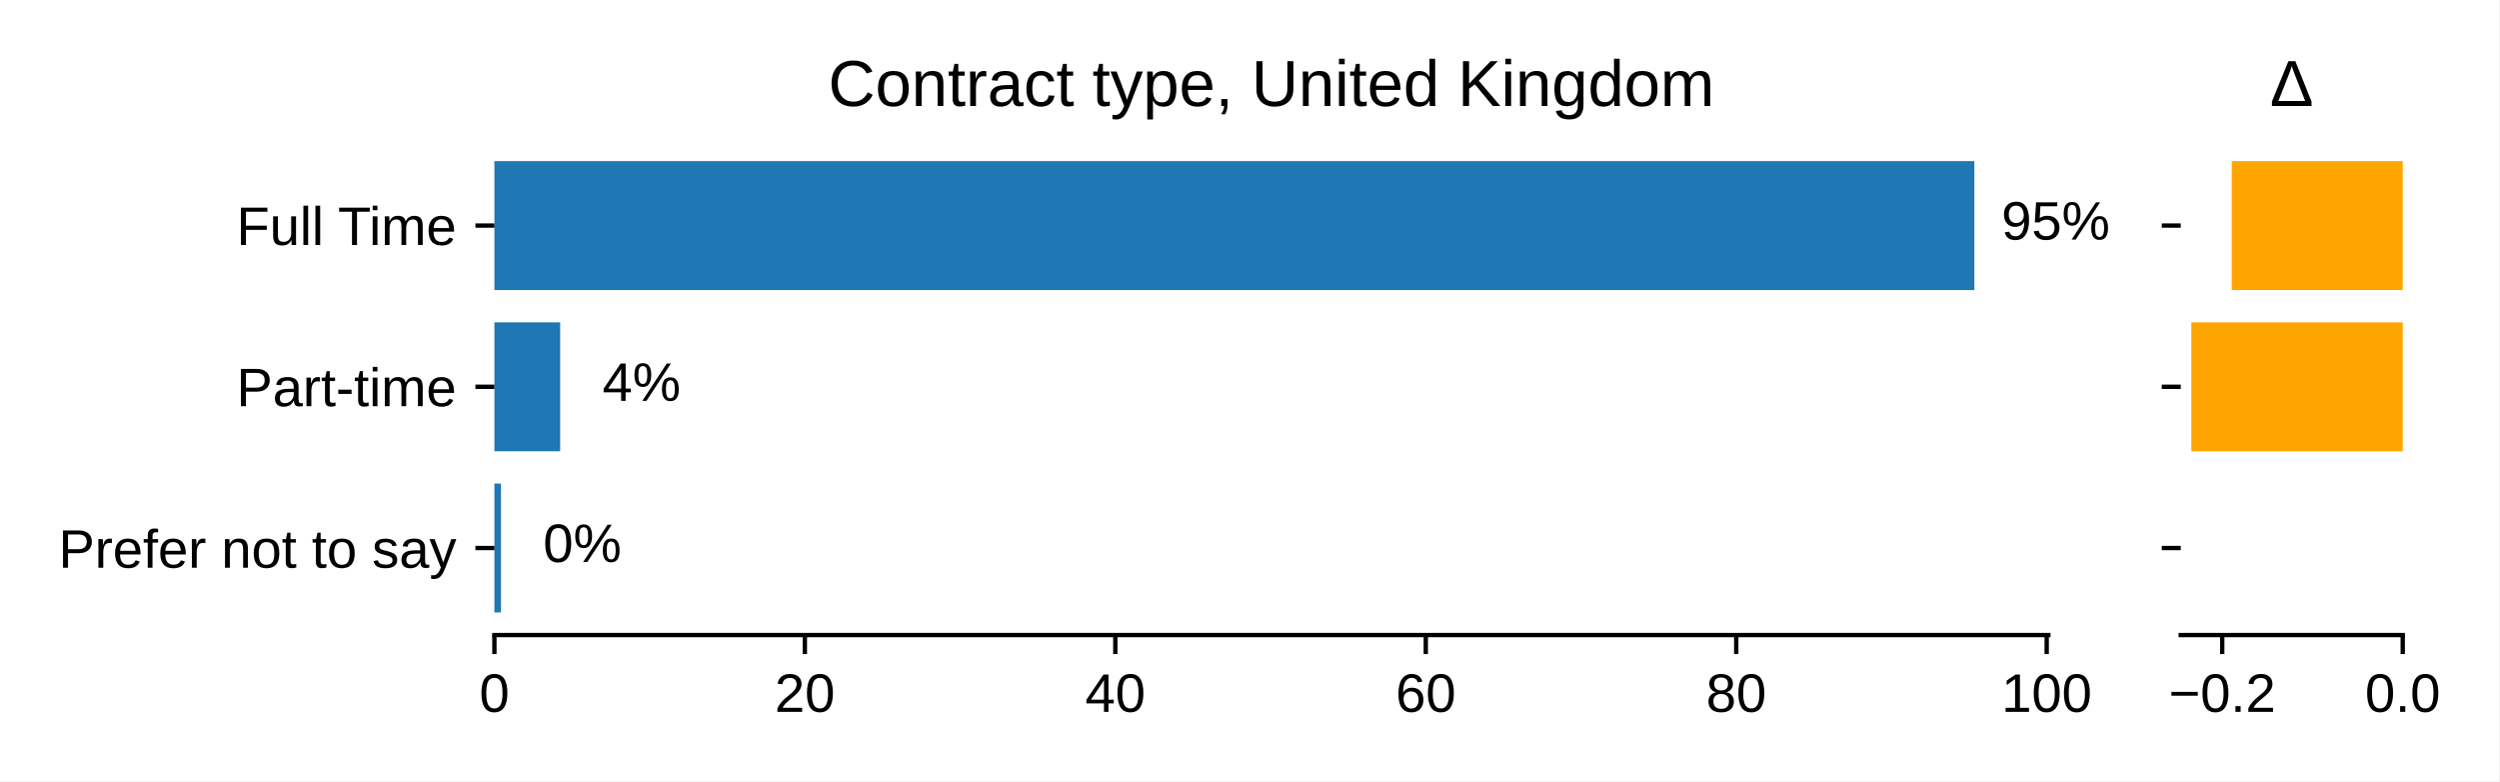
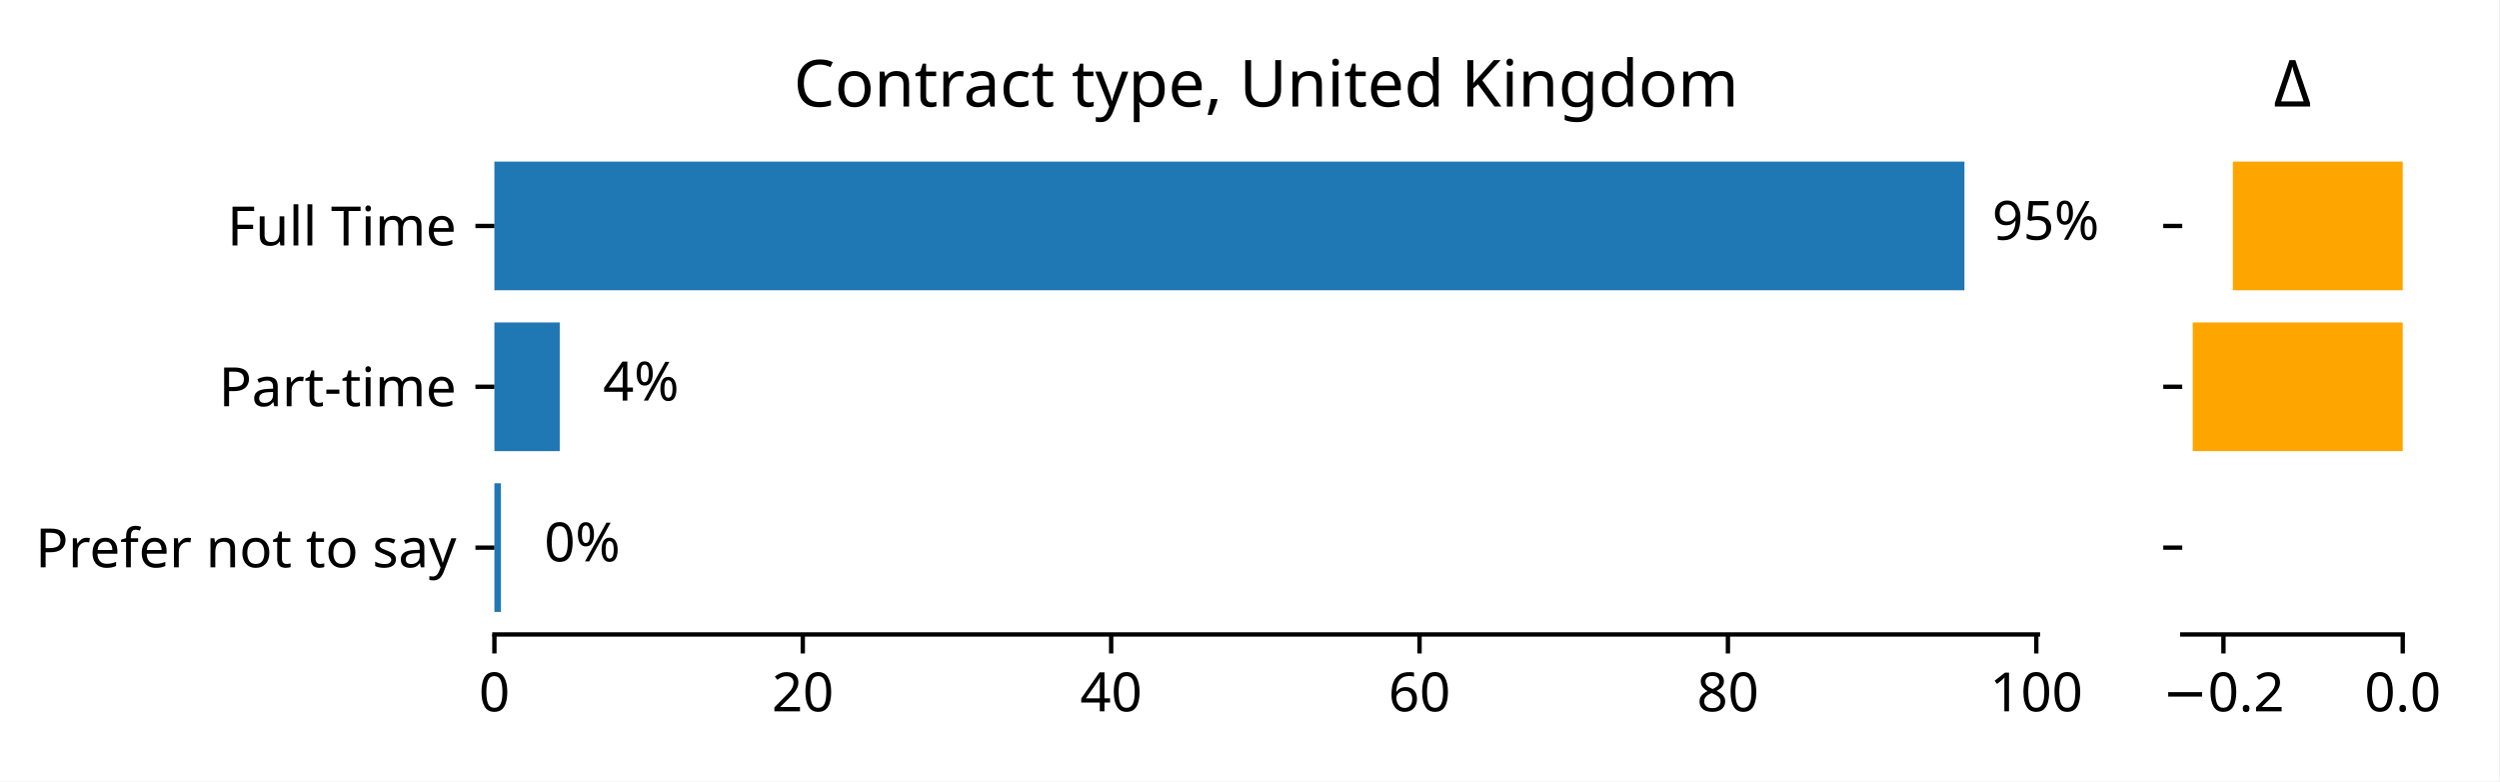
- <svg xmlns="http://www.w3.org/2000/svg" xmlns:xlink="http://www.w3.org/1999/xlink" height="144pt" version="1.1" viewBox="0 0 460.8 144" width="460.8pt">
+ <svg xmlns="http://www.w3.org/2000/svg" xmlns:xlink="http://www.w3.org/1999/xlink" width="460.8pt" height="144pt" viewBox="0 0 460.8 144" version="1.1">
  <defs>
-     <style type="text/css">*{stroke-linecap:butt;stroke-linejoin:round;}</style>
+     <style type="text/css">*{stroke-linejoin: round; stroke-linecap: butt}</style>
  </defs>
  <g id="figure_1">
    <g id="patch_1">
-       <path d="M 0 144  L 460.8 144  L 460.8 0  L 0 0  z " style="fill:#ffffff;" />
+       <path d="M 0 144  L 460.8 144  L 460.8 0  L 0 0  z " style="fill: #ffffff" />
    </g>
    <g id="axes_1">
      <g id="patch_2">
-         <path d="M 91.164 117.055  L 377.702 117.055  L 377.702 25.536  L 91.164 25.536  z " style="fill:#ffffff;" />
+         <path d="M 91.164 116.942  L 375.782 116.942  L 375.782 25.642  L 91.164 25.642  z " style="fill: #ffffff" />
      </g>
      <g id="patch_3">
-         <path clip-path="url(#pfe8beb69fd)" d="M 91.164 112.895  L 92.377 112.895  L 92.377 89.124  L 91.164 89.124  z " style="fill:#1f77b4;" />
+         <path d="M 91.164 112.792  L 92.369 112.792  L 92.369 89.078  L 91.164 89.078  z " clip-path="url(#pa52770d783)" style="fill: #1f77b4" />
      </g>
      <g id="patch_4">
-         <path clip-path="url(#pfe8beb69fd)" d="M 91.164 83.181  L 103.293 83.181  L 103.293 59.41  L 91.164 59.41  z " style="fill:#1f77b4;" />
+         <path d="M 91.164 83.149  L 103.211 83.149  L 103.211 59.435  L 91.164 59.435  z " clip-path="url(#pa52770d783)" style="fill: #1f77b4" />
      </g>
      <g id="patch_5">
-         <path clip-path="url(#pfe8beb69fd)" d="M 91.164 53.467  L 364.057 53.467  L 364.057 29.696  L 91.164 29.696  z " style="fill:#1f77b4;" />
+         <path d="M 91.164 53.507  L 362.228 53.507  L 362.228 29.792  L 91.164 29.792  z " clip-path="url(#pa52770d783)" style="fill: #1f77b4" />
      </g>
      <g id="matplotlib.axis_1">
        <g id="xtick_1">
          <g id="line2d_1">
            <defs>
-               <path d="M 0 0  L 0 3.5  " id="mc3a356a46d" style="stroke:#000000;stroke-width:0.8;" />
+               <path id="m4c99cd72f3" d="M 0 0  L 0 3.5  " style="stroke: #000000; stroke-width: 0.8" />
            </defs>
            <g>
-               <use style="stroke:#000000;stroke-width:0.8;" x="91.164" xlink:href="#mc3a356a46d" y="117.055" />
+               <use xlink:href="#m4c99cd72f3" x="91.164" y="116.942" style="stroke: #000000; stroke-width: 0.8" />
            </g>
          </g>
          <g id="text_1">
-             <text style="font-family:Arial;font-size:10px;font-stretch:normal;font-style:normal;font-weight:normal;text-anchor:middle;" transform="rotate(-0, 91.16406, 131.2125)" x="91.164" y="131.213">0</text>
+             <text style="font: 10px 'sans-serif'; text-anchor: middle" x="91.164" y="131.116" transform="rotate(-0, 91.16406, 131.1156)">0</text>
          </g>
        </g>
        <g id="xtick_2">
          <g id="line2d_2">
            <g>
-               <use style="stroke:#000000;stroke-width:0.8;" x="148.411" xlink:href="#mc3a356a46d" y="117.055" />
+               <use xlink:href="#m4c99cd72f3" x="148.027" y="116.942" style="stroke: #000000; stroke-width: 0.8" />
            </g>
          </g>
          <g id="text_2">
-             <text style="font-family:Arial;font-size:10px;font-stretch:normal;font-style:normal;font-weight:normal;text-anchor:middle;" transform="rotate(-0, 148.4109, 131.2125)" x="148.411" y="131.213">20</text>
+             <text style="font: 10px 'sans-serif'; text-anchor: middle" x="148.027" y="131.116" transform="rotate(-0, 148.0273, 131.1156)">20</text>
          </g>
        </g>
        <g id="xtick_3">
          <g id="line2d_3">
            <g>
-               <use style="stroke:#000000;stroke-width:0.8;" x="205.658" xlink:href="#mc3a356a46d" y="117.055" />
+               <use xlink:href="#m4c99cd72f3" x="204.891" y="116.942" style="stroke: #000000; stroke-width: 0.8" />
            </g>
          </g>
          <g id="text_3">
-             <text style="font-family:Arial;font-size:10px;font-stretch:normal;font-style:normal;font-weight:normal;text-anchor:middle;" transform="rotate(-0, 205.6578, 131.2125)" x="205.658" y="131.213">40</text>
+             <text style="font: 10px 'sans-serif'; text-anchor: middle" x="204.891" y="131.116" transform="rotate(-0, 204.8906, 131.1156)">40</text>
          </g>
        </g>
        <g id="xtick_4">
          <g id="line2d_4">
            <g>
-               <use style="stroke:#000000;stroke-width:0.8;" x="262.905" xlink:href="#mc3a356a46d" y="117.055" />
+               <use xlink:href="#m4c99cd72f3" x="261.754" y="116.942" style="stroke: #000000; stroke-width: 0.8" />
            </g>
          </g>
          <g id="text_4">
-             <text style="font-family:Arial;font-size:10px;font-stretch:normal;font-style:normal;font-weight:normal;text-anchor:middle;" transform="rotate(-0, 262.9047, 131.2125)" x="262.905" y="131.213">60</text>
+             <text style="font: 10px 'sans-serif'; text-anchor: middle" x="261.754" y="131.116" transform="rotate(-0, 261.7539, 131.1156)">60</text>
          </g>
        </g>
        <g id="xtick_5">
          <g id="line2d_5">
            <g>
-               <use style="stroke:#000000;stroke-width:0.8;" x="320.152" xlink:href="#mc3a356a46d" y="117.055" />
+               <use xlink:href="#m4c99cd72f3" x="318.617" y="116.942" style="stroke: #000000; stroke-width: 0.8" />
            </g>
          </g>
          <g id="text_5">
-             <text style="font-family:Arial;font-size:10px;font-stretch:normal;font-style:normal;font-weight:normal;text-anchor:middle;" transform="rotate(-0, 320.1516, 131.2125)" x="320.152" y="131.213">80</text>
+             <text style="font: 10px 'sans-serif'; text-anchor: middle" x="318.617" y="131.116" transform="rotate(-0, 318.6171, 131.1156)">80</text>
          </g>
        </g>
        <g id="xtick_6">
          <g id="line2d_6">
            <g>
-               <use style="stroke:#000000;stroke-width:0.8;" x="377.398" xlink:href="#mc3a356a46d" y="117.055" />
+               <use xlink:href="#m4c99cd72f3" x="375.48" y="116.942" style="stroke: #000000; stroke-width: 0.8" />
            </g>
          </g>
          <g id="text_6">
-             <text style="font-family:Arial;font-size:10px;font-stretch:normal;font-style:normal;font-weight:normal;text-anchor:middle;" transform="rotate(-0, 377.3985, 131.2125)" x="377.398" y="131.213">100</text>
+             <text style="font: 10px 'sans-serif'; text-anchor: middle" x="375.48" y="131.116" transform="rotate(-0, 375.4804, 131.1156)">100</text>
          </g>
        </g>
      </g>
      <g id="matplotlib.axis_2">
        <g id="ytick_1">
          <g id="line2d_7">
            <defs>
-               <path d="M 0 0  L -3.5 0  " id="m82278324de" style="stroke:#000000;stroke-width:0.8;" />
+               <path id="m8e343aef83" d="M 0 0  L -3.5 0  " style="stroke: #000000; stroke-width: 0.8" />
            </defs>
            <g>
-               <use style="stroke:#000000;stroke-width:0.8;" x="91.164" xlink:href="#m82278324de" y="101.009" />
+               <use xlink:href="#m8e343aef83" x="91.164" y="100.935" style="stroke: #000000; stroke-width: 0.8" />
            </g>
          </g>
          <g id="text_7">
-             <text style="font-family:Arial;font-size:10px;font-stretch:normal;font-style:normal;font-weight:normal;text-anchor:end;" transform="rotate(-0, 84.16406, 104.649)" x="84.164" y="104.649">Prefer not to say</text>
+             <text style="font: 10px 'sans-serif'; text-anchor: end" x="84.164" y="104.573" transform="rotate(-0, 84.16406, 104.5726)">Prefer not to say</text>
          </g>
        </g>
        <g id="ytick_2">
          <g id="line2d_8">
            <g>
-               <use style="stroke:#000000;stroke-width:0.8;" x="91.164" xlink:href="#m82278324de" y="71.295" />
+               <use xlink:href="#m8e343aef83" x="91.164" y="71.292" style="stroke: #000000; stroke-width: 0.8" />
            </g>
          </g>
          <g id="text_8">
-             <text style="font-family:Arial;font-size:10px;font-stretch:normal;font-style:normal;font-weight:normal;text-anchor:end;" transform="rotate(-0, 84.16406, 74.87406)" x="84.164" y="74.874">Part-time</text>
+             <text style="font: 10px 'sans-serif'; text-anchor: end" x="84.164" y="74.879" transform="rotate(-0, 84.16406, 74.87906)">Part-time</text>
          </g>
        </g>
        <g id="ytick_3">
          <g id="line2d_9">
            <g>
-               <use style="stroke:#000000;stroke-width:0.8;" x="91.164" xlink:href="#m82278324de" y="41.581" />
+               <use xlink:href="#m8e343aef83" x="91.164" y="41.65" style="stroke: #000000; stroke-width: 0.8" />
            </g>
          </g>
          <g id="text_9">
-             <text style="font-family:Arial;font-size:10px;font-stretch:normal;font-style:normal;font-weight:normal;text-anchor:end;" transform="rotate(-0, 84.16406, 45.16008)" x="84.164" y="45.16">Full Time</text>
+             <text style="font: 10px 'sans-serif'; text-anchor: end" x="84.164" y="45.236" transform="rotate(-0, 84.16406, 45.23631)">Full Time</text>
          </g>
        </g>
      </g>
      <g id="patch_6">
-         <path d="M 91.164 117.055  L 377.702 117.055  " style="fill:none;stroke:#000000;stroke-linecap:square;stroke-linejoin:miter;stroke-width:0.8;" />
+         <path d="M 91.164 116.942  L 375.782 116.942  " style="fill: none; stroke: #000000; stroke-width: 0.8; stroke-linejoin: miter; stroke-linecap: square" />
      </g>
      <g id="text_10">
-         <text style="font-family:Arial;font-size:10px;font-stretch:normal;font-style:normal;font-weight:normal;text-anchor:middle;" transform="rotate(-0, 107.3769, 103.5943)" x="107.377" y="103.594">0%</text>
+         <text style="font: 10px 'sans-serif'; text-anchor: middle" x="107.369" y="103.48" transform="rotate(-0, 107.3688, 103.4796)">0%</text>
      </g>
      <g id="text_11">
-         <text style="font-family:Arial;font-size:10px;font-stretch:normal;font-style:normal;font-weight:normal;text-anchor:middle;" transform="rotate(-0, 118.2926, 73.88031)" x="118.293" y="73.88">4%</text>
+         <text style="font: 10px 'sans-serif'; text-anchor: middle" x="118.211" y="73.837" transform="rotate(-0, 118.2114, 73.83688)">4%</text>
      </g>
      <g id="text_12">
-         <text style="font-family:Arial;font-size:10px;font-stretch:normal;font-style:normal;font-weight:normal;text-anchor:middle;" transform="rotate(-0, 379.057, 44.16633)" x="379.057" y="44.166">95%</text>
+         <text style="font: 10px 'sans-serif'; text-anchor: middle" x="377.228" y="44.194" transform="rotate(-0, 377.2284, 44.19412)">95%</text>
      </g>
      <g id="text_13">
-         <text style="font-family:Arial;font-size:12px;font-stretch:normal;font-style:normal;font-weight:normal;text-anchor:middle;" transform="rotate(-0, 234.4329, 19.53562)" x="234.433" y="19.536">Contract type, United Kingdom</text>
+         <text style="font: 12px 'sans-serif'; text-anchor: middle" x="233.473" y="19.642" transform="rotate(-0, 233.4728, 19.6425)">Contract type, United Kingdom</text>
      </g>
    </g>
    <g id="axes_2">
      <g id="patch_7">
-         <path d="M 402.116 117.055  L 443.05 117.055  L 443.05 25.536  L 402.116 25.536  z " style="fill:#ffffff;" />
+         <path d="M 402.39 116.942  L 443.05 116.942  L 443.05 25.642  L 402.39 25.642  z " style="fill: #ffffff" />
      </g>
      <g id="patch_8">
-         <path clip-path="url(#p5b9848f8c4)" d="M 0 0  z " style="fill:#ffa500;" />
+         <path d="M 0 0  z " clip-path="url(#p1ec646815f)" style="fill: #ffa500" />
      </g>
      <g id="patch_9">
-         <path clip-path="url(#p5b9848f8c4)" d="M 443.05 83.181  L 404.065 83.181  L 404.065 59.41  L 443.05 59.41  z " style="fill:#ffa500;" />
+         <path d="M 443.05 83.149  L 404.327 83.149  L 404.327 59.435  L 443.05 59.435  z " clip-path="url(#p1ec646815f)" style="fill: #ffa500" />
      </g>
      <g id="patch_10">
-         <path clip-path="url(#p5b9848f8c4)" d="M 443.05 53.467  L 411.518 53.467  L 411.518 29.696  L 443.05 29.696  z " style="fill:#ffa500;" />
+         <path d="M 443.05 53.507  L 411.73 53.507  L 411.73 29.792  L 443.05 29.792  z " clip-path="url(#p1ec646815f)" style="fill: #ffa500" />
      </g>
      <g id="matplotlib.axis_3">
        <g id="xtick_7">
          <g id="line2d_10">
            <g>
-               <use style="stroke:#000000;stroke-width:0.8;" x="409.766" xlink:href="#mc3a356a46d" y="117.055" />
+               <use xlink:href="#m4c99cd72f3" x="409.989" y="116.942" style="stroke: #000000; stroke-width: 0.8" />
            </g>
          </g>
          <g id="text_14">
-             <text style="font-family:Arial;font-size:10px;font-stretch:normal;font-style:normal;font-weight:normal;text-anchor:middle;" transform="rotate(-0, 409.7662, 131.2125)" x="409.766" y="131.213">−0.2</text>
+             <text style="font: 10px 'sans-serif'; text-anchor: middle" x="409.989" y="131.116" transform="rotate(-0, 409.9893, 131.1156)">−0.2</text>
          </g>
        </g>
        <g id="xtick_8">
          <g id="line2d_11">
            <g>
-               <use style="stroke:#000000;stroke-width:0.8;" x="443.05" xlink:href="#mc3a356a46d" y="117.055" />
+               <use xlink:href="#m4c99cd72f3" x="443.05" y="116.942" style="stroke: #000000; stroke-width: 0.8" />
            </g>
          </g>
          <g id="text_15">
-             <text style="font-family:Arial;font-size:10px;font-stretch:normal;font-style:normal;font-weight:normal;text-anchor:middle;" transform="rotate(-0, 443.05, 131.2125)" x="443.05" y="131.213">0.0</text>
+             <text style="font: 10px 'sans-serif'; text-anchor: middle" x="443.05" y="131.116" transform="rotate(-0, 443.05, 131.1156)">0.0</text>
          </g>
        </g>
      </g>
      <g id="matplotlib.axis_4">
        <g id="ytick_4">
          <g id="line2d_12">
            <g>
-               <use style="stroke:#000000;stroke-width:0.8;" x="402.116" xlink:href="#m82278324de" y="101.009" />
+               <use xlink:href="#m8e343aef83" x="402.39" y="100.935" style="stroke: #000000; stroke-width: 0.8" />
            </g>
          </g>
        </g>
        <g id="ytick_5">
          <g id="line2d_13">
            <g>
-               <use style="stroke:#000000;stroke-width:0.8;" x="402.116" xlink:href="#m82278324de" y="71.295" />
+               <use xlink:href="#m8e343aef83" x="402.39" y="71.292" style="stroke: #000000; stroke-width: 0.8" />
            </g>
          </g>
        </g>
        <g id="ytick_6">
          <g id="line2d_14">
            <g>
-               <use style="stroke:#000000;stroke-width:0.8;" x="402.116" xlink:href="#m82278324de" y="41.581" />
+               <use xlink:href="#m8e343aef83" x="402.39" y="41.65" style="stroke: #000000; stroke-width: 0.8" />
            </g>
          </g>
        </g>
      </g>
      <g id="patch_11">
-         <path d="M 402.116 117.055  L 443.05 117.055  " style="fill:none;stroke:#000000;stroke-linecap:square;stroke-linejoin:miter;stroke-width:0.8;" />
+         <path d="M 402.39 116.942  L 443.05 116.942  " style="fill: none; stroke: #000000; stroke-width: 0.8; stroke-linejoin: miter; stroke-linecap: square" />
      </g>
      <g id="text_16">
-         <text style="font-family:Arial;font-size:12px;font-stretch:normal;font-style:normal;font-weight:normal;text-anchor:middle;" transform="rotate(-0, 422.583, 19.53562)" x="422.583" y="19.536">Δ</text>
+         <text style="font: 12px 'sans-serif'; text-anchor: middle" x="422.72" y="19.642" transform="rotate(-0, 422.7202, 19.6425)">Δ</text>
      </g>
    </g>
  </g>
  <defs>
-     <clipPath id="pfe8beb69fd">
-       <rect height="91.519" width="286.538" x="91.164" y="25.536" />
+     <clipPath id="pa52770d783">
+       <rect x="91.164" y="25.642" width="284.618" height="91.3" />
    </clipPath>
-     <clipPath id="p5b9848f8c4">
-       <rect height="91.519" width="40.934" x="402.116" y="25.536" />
+     <clipPath id="p1ec646815f">
+       <rect x="402.39" y="25.642" width="40.66" height="91.3" />
    </clipPath>
  </defs>
</svg>
